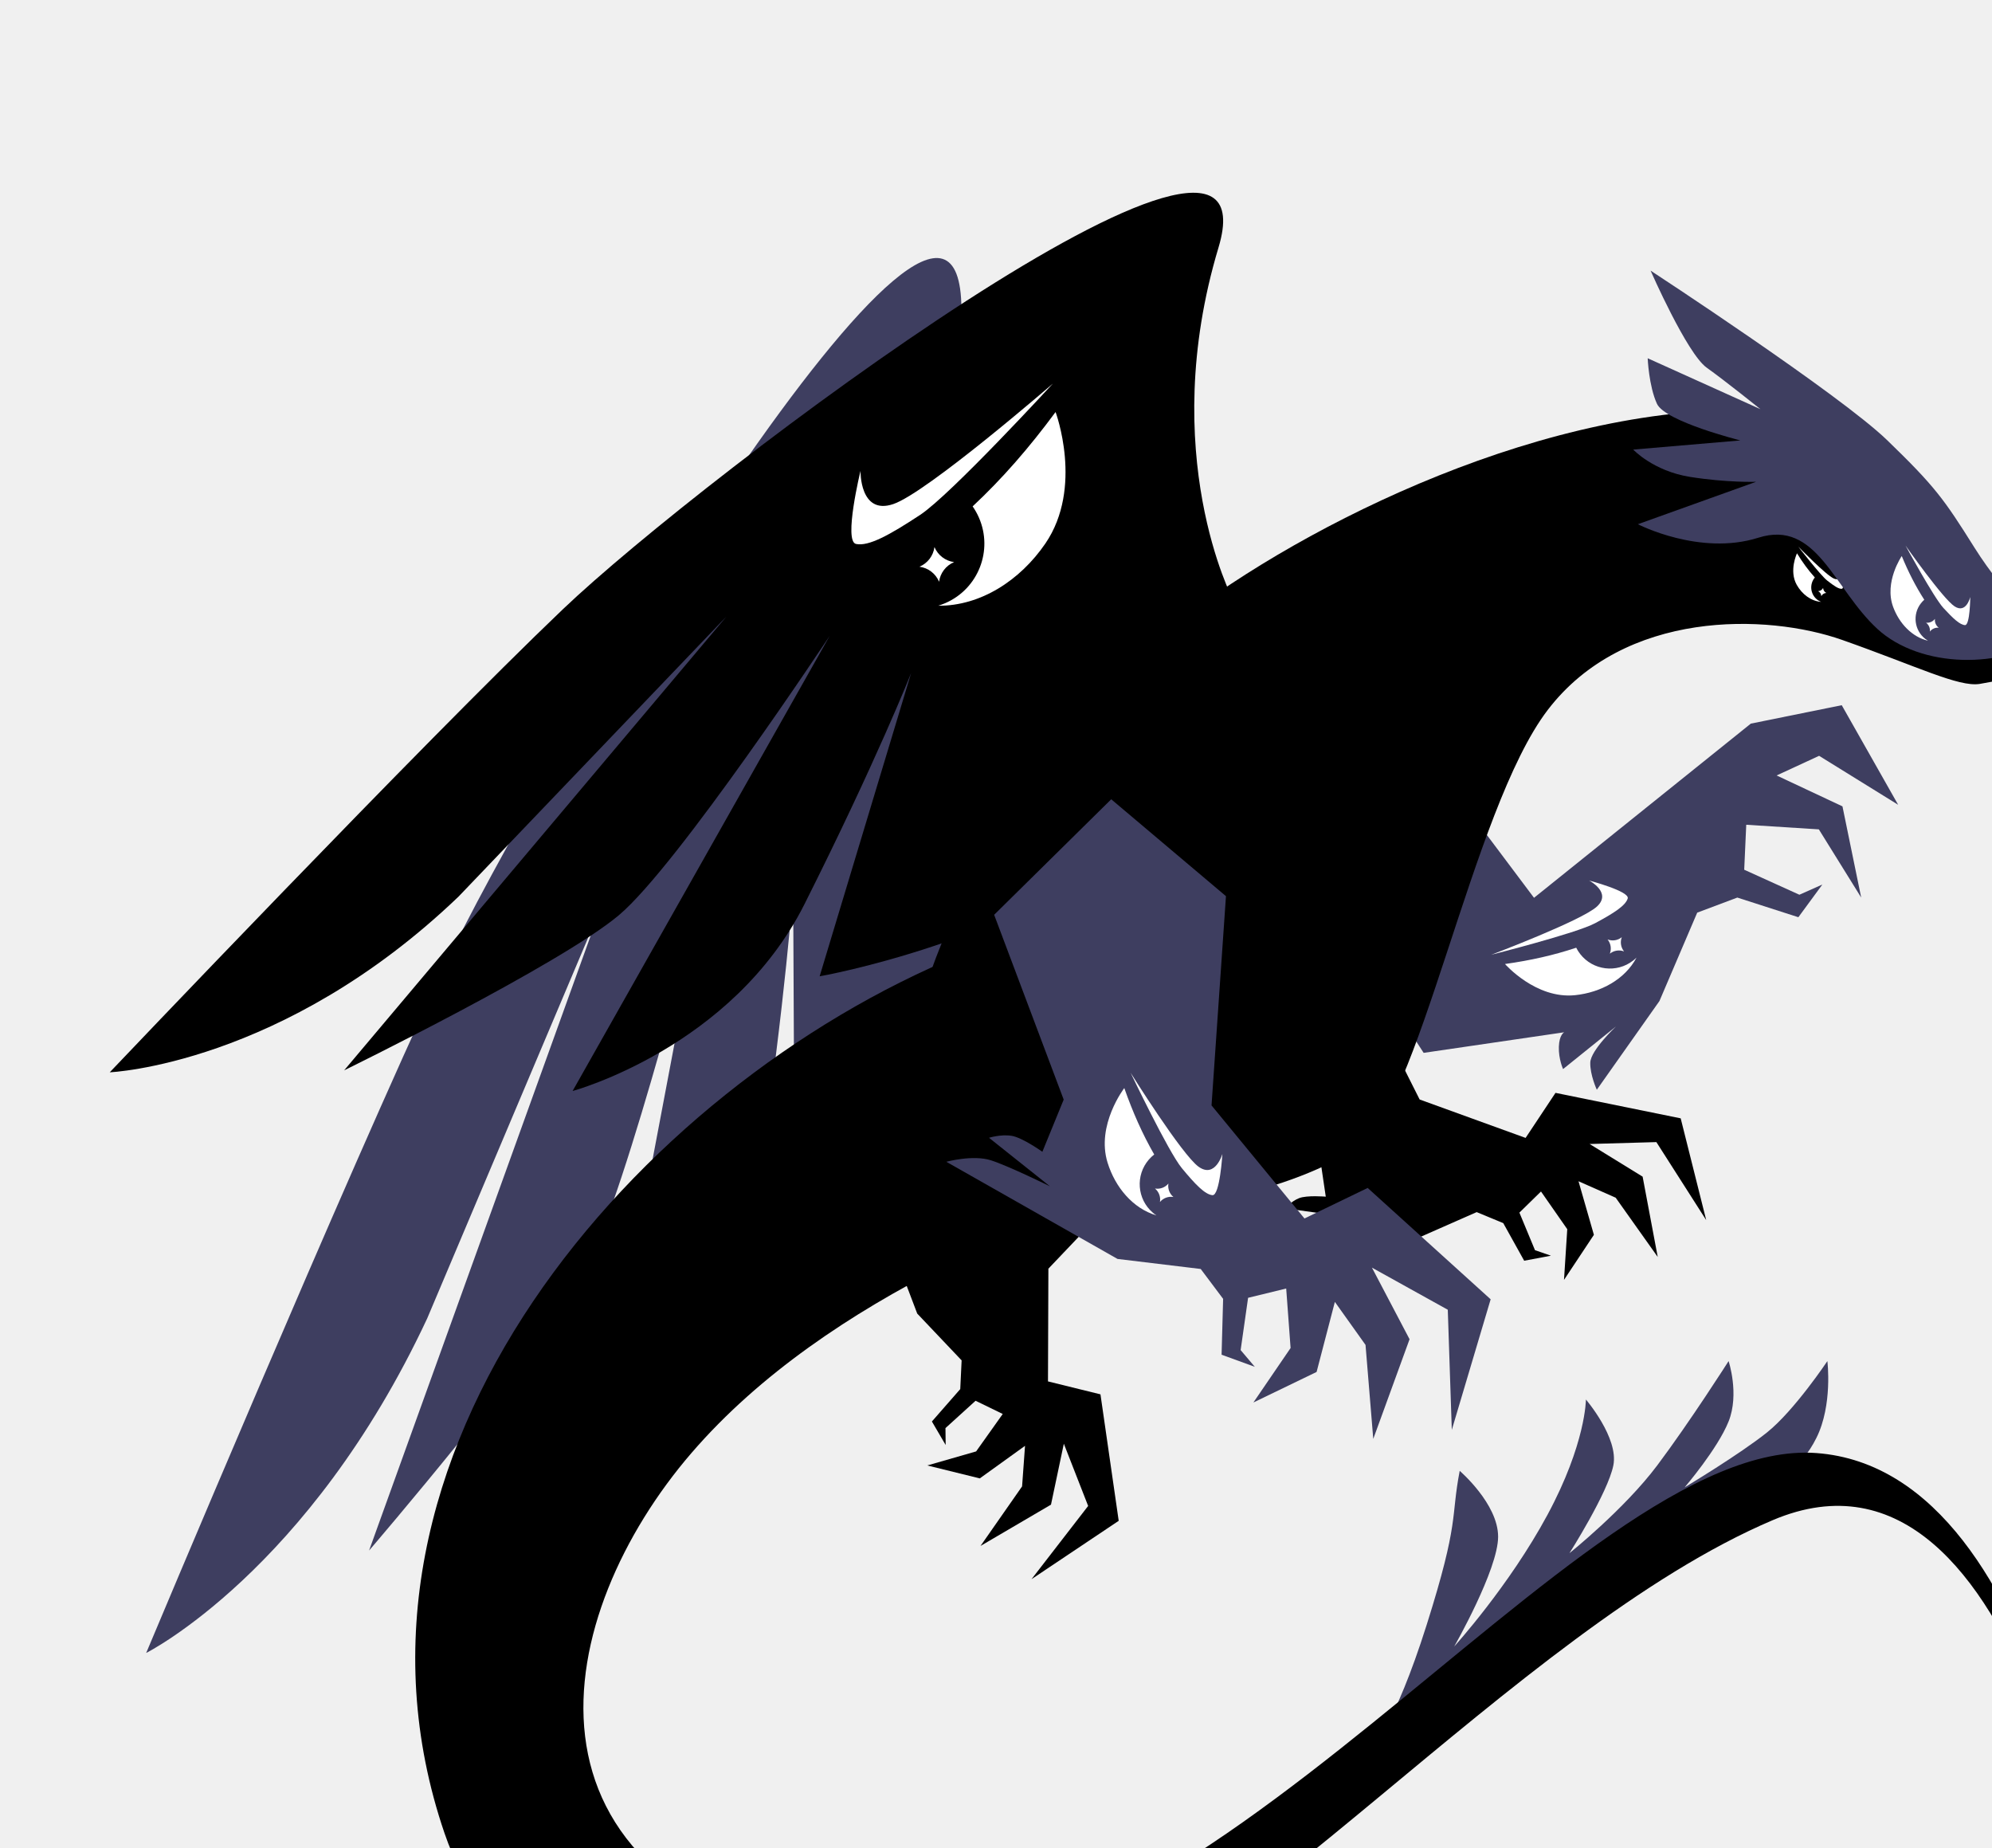
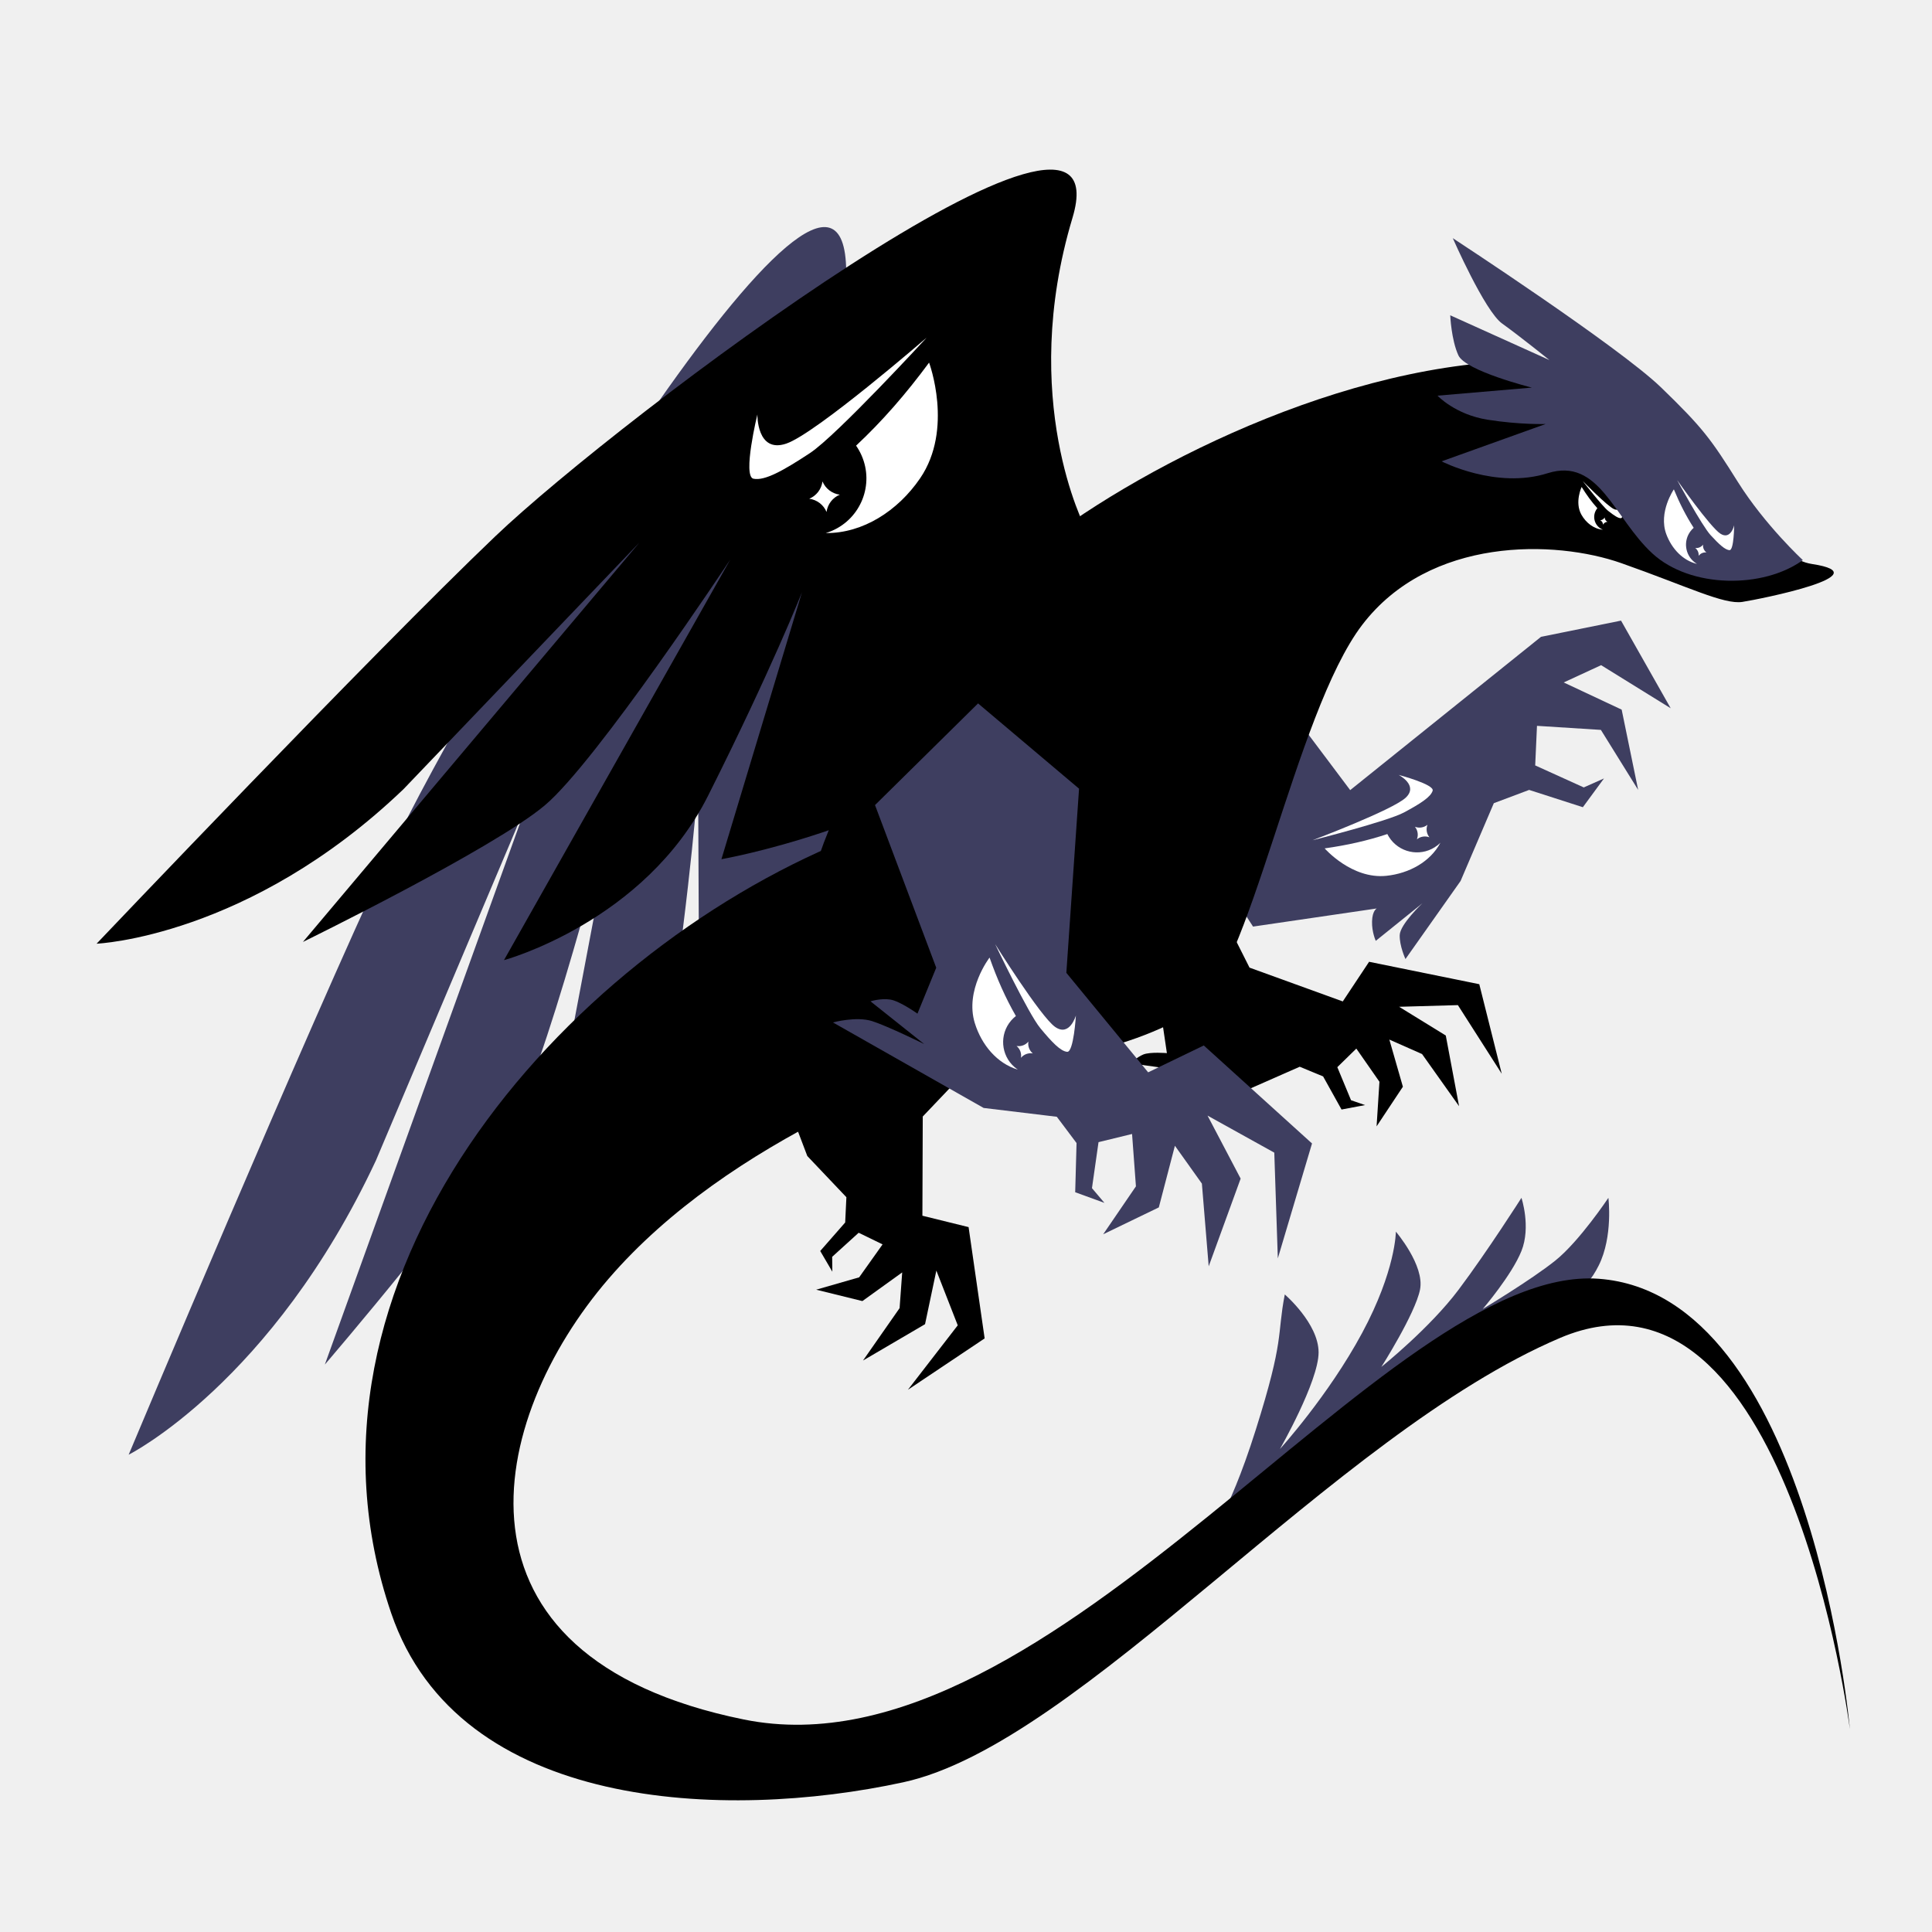
- <svg xmlns="http://www.w3.org/2000/svg" height="100%" viewbox="0 0 200 200" width="100%">
+ <svg xmlns="http://www.w3.org/2000/svg" height="100%" viewBox="0 0 200 200" width="100%">
  <path d="M159.525 65.924L139.771 81.793L126.116 63.601L119.418 80.002L129.714 95.92L142.522 94.044C142.522 94.044 142.068 94.253 142.034 95.371C142 96.488 142.419 97.396 142.419 97.396L147.236 93.517C147.236 93.517 144.933 95.683 144.898 96.801C144.864 97.918 145.493 99.28 145.493 99.28L151.199 91.198L154.641 83.145L158.295 81.772L163.857 83.562L166.044 80.583L163.95 81.514L158.923 79.235L159.108 75.139L165.723 75.558L169.581 81.769L167.875 73.462L161.876 70.647L165.747 68.858L172.95 73.319L167.809 64.246L159.525 65.924Z" fill="#3E3E60" />
  <path d="M137.128 87.825C137.128 87.825 139.932 91.037 143.513 90.664C145.871 90.419 148.066 89.215 149.112 87.239C149.015 87.335 148.911 87.426 148.801 87.512C147.305 88.679 145.146 88.412 143.979 86.916C143.837 86.733 143.715 86.54 143.615 86.34C141.57 87.024 139.446 87.498 137.128 87.825Z" fill="white" />
  <path d="M145.335 84.108C143.626 85.024 135.874 86.981 135.874 86.981C135.874 86.981 144.125 83.867 145.509 82.585C146.892 81.302 144.791 80.219 144.791 80.219C144.791 80.219 148.506 81.198 148.308 81.854C148.11 82.51 147.044 83.191 145.335 84.108Z" fill="white" />
  <path d="M146.475 85.588V85.588C146.912 85.755 147.405 85.677 147.769 85.383V85.383V85.383C147.602 85.82 147.68 86.314 147.974 86.678V86.678V86.678C147.537 86.51 147.044 86.588 146.68 86.883V86.883V86.883C146.847 86.445 146.769 85.952 146.475 85.588V85.588Z" fill="white" />
  <path d="M129.999 148.002C126.999 157.504 124.999 159.002 124.999 160.002L144.5 144.5C144.5 144.5 157.5 137 160 135.5C162.5 134 164 134 165.5 131C167 128 166.5 124 166.5 124C166.5 124 163.5 128.5 161 130.5C158.5 132.5 153.5 135.5 153.5 135.5C153.5 135.5 156.5 132 157.5 129.5C158.5 127 157.5 124 157.5 124C157.5 124 154 129.5 151 133.5C148 137.5 143 141.5 143 141.5C143 141.5 146.5 136 147 133.5C147.5 131 144.5 127.5 144.5 127.5C144.5 127.5 144.5 131.5 141 138C137.5 144.5 132.5 150 132.5 150C132.5 150 136.5 143 136.5 140C136.5 137 133 134 133 134C132.166 138.334 133 138.5 129.999 148.002Z" fill="#3E3E60" />
  <path d="M87.6 28.131C87.728 50.374 98.254 61.373 98.254 61.373C98.254 61.373 106.804 70.942 97.648 86.879C88.491 102.816 72.421 113.682 72.421 113.682L72.268 80.982C72.268 80.982 71.607 90.742 69.175 107.349C66.744 123.955 54.023 134.334 54.023 134.334L64.199 80.592C64.199 80.592 57.137 108.574 53.359 115.623C49.582 122.672 33.628 141.259 33.628 141.259L54.712 82.769L38.92 120.122C28.138 143.161 13.319 150.591 13.319 150.591C13.319 150.591 31.704 106.766 40.312 88.445C48.919 70.124 87.473 5.889 87.6 28.131Z" fill="#3E3E60" />
  <path d="M87.499 87.001L108.999 106.001C96.459 110.328 75.499 117.877 62.999 132.378C50.499 146.879 44.999 171.501 76.999 178.001C108.999 184.501 143.499 130.756 165.499 132.378C187.499 134 191.5 179 191.5 179C191.5 179 184.999 128.5 161.499 138.501C137.999 148.502 111.926 180.503 93.5 184.502C75.074 188.501 47.499 187.501 40.499 167.001C28.708 132.469 58.137 99.048 87.499 87.001Z" fill="black" />
  <path d="M187.575 58.385C180.275 57.28 178.341 38.204 160.844 37.399C141.228 36.496 118.858 47.739 107.463 56.546C96.069 65.353 83.367 84.711 82.773 98.227C82.18 111.744 109.347 113.337 123.549 104.682C129.338 101.154 134.022 73.836 141.018 64.683C148.014 55.529 161 55.886 167.846 58.299C174.692 60.712 178.46 62.608 180.373 62.308C182.287 62.008 194.876 59.49 187.575 58.385Z" fill="black" />
  <path d="M111.024 22.547C105.374 41.352 112.337 54.614 112.337 54.614C112.337 54.614 117.828 65.921 105.157 75.894C92.486 85.866 74.682 88.944 74.682 88.944L83.02 61.31C83.02 61.31 79.873 69.291 73.299 82.374C66.725 95.458 52.171 99.394 52.171 99.394L75.598 57.926C75.598 57.926 61.755 78.85 56.405 83.364C51.054 87.877 31.358 97.511 31.358 97.511L66.186 56.17L41.773 81.69C25.744 97.037 9.999 97.691 9.999 97.691C9.999 97.691 38.509 67.695 51.287 55.504C64.064 43.313 116.673 3.741 111.024 22.547Z" fill="black" />
  <path d="M139.004 103.668L129.35 100.168L122.735 87.022L112.344 85.279L109.409 96.441L120.218 105.107L120.797 109.02C120.797 109.02 119.081 108.873 118.365 109.157C117.65 109.441 117.076 110.083 117.076 110.083L122.492 110.833C122.492 110.833 119.3 111.078 118.002 111.373C116.704 111.668 115.357 113.058 115.357 113.058L129.168 112.798L134.547 110.428L136.968 111.429L138.875 114.857L141.313 114.398L139.859 113.895L138.439 110.473L140.407 108.549L142.8 111.983L142.504 116.601L145.227 112.497L143.824 107.616L147.212 109.115L151.042 114.511L149.667 107.197L144.836 104.222L150.92 104.049L155.46 111.156L153.135 101.885L141.728 99.564L139.004 103.668Z" fill="black" />
  <path d="M95.486 125.851L95.523 115.582L105.668 104.92L103.803 94.55L92.306 95.552L87.794 108.651L84.305 110.516C84.305 110.516 83.865 108.851 83.356 108.273C82.847 107.695 82.049 107.372 82.049 107.372L83.17 112.723C83.17 112.723 81.863 109.801 81.148 108.679C80.433 107.556 78.669 106.757 78.669 106.757L83.572 119.671L87.618 123.935L87.493 126.552L84.909 129.503L86.163 131.644L86.146 130.105L88.889 127.614L91.364 128.818L88.939 132.229L84.49 133.508L89.273 134.687L93.395 131.72L93.127 135.415L89.339 140.841L95.76 137.079L96.931 131.528L99.146 137.197L93.987 143.868L101.93 138.552L100.268 127.03L95.486 125.851Z" fill="black" />
  <path d="M163.731 50.408C163.731 50.408 162.98 51.994 163.71 53.284C164.191 54.135 165.009 54.766 165.93 54.833C165.876 54.812 165.822 54.787 165.769 54.758C165.083 54.386 164.829 53.528 165.202 52.841C165.247 52.758 165.299 52.681 165.358 52.611C164.763 51.952 164.235 51.228 163.731 50.408Z" fill="white" />
  <path d="M166.483 52.89C165.856 52.396 163.843 49.793 163.843 49.793C163.843 49.793 166.375 52.394 167.086 52.705C167.797 53.016 167.86 52.045 167.86 52.045C167.86 52.045 168.102 53.607 167.822 53.64C167.542 53.674 167.11 53.384 166.483 52.89Z" fill="white" />
  <path d="M166.112 53.565V53.565C166.121 53.757 166.232 53.93 166.402 54.019V54.019V54.019C166.21 54.028 166.037 54.139 165.948 54.31V54.31V54.31C165.939 54.117 165.828 53.944 165.658 53.855V53.855V53.855C165.85 53.846 166.023 53.736 166.112 53.565V53.565Z" fill="white" />
  <path d="M171.952 40.106C176.289 44.303 177.109 45.438 179.905 49.895C182.7 54.351 186.627 57.983 186.627 57.983C182.582 60.931 175.02 60.951 171.044 57.285C167.068 53.618 165.537 47.301 160.208 48.988C154.879 50.676 149.235 47.758 149.235 47.758L160.002 43.894C160.002 43.894 157.359 43.981 153.998 43.449C150.636 42.917 148.811 40.959 148.811 40.959L158.574 40.124C158.574 40.124 151.716 38.408 150.972 36.785C150.229 35.163 150.128 32.638 150.128 32.638L160.397 37.274C160.397 37.274 157.292 34.775 155.495 33.488C153.698 32.2 150.392 24.654 150.392 24.654C150.392 24.654 167.615 35.91 171.952 40.106Z" fill="#3E3E60" />
  <path d="M173.277 50.658C173.277 50.658 171.652 53.024 172.494 55.297C173.049 56.795 174.204 58.026 175.67 58.376C175.59 58.328 175.511 58.275 175.434 58.216C174.423 57.435 174.236 55.983 175.017 54.972C175.112 54.849 175.217 54.737 175.33 54.639C174.542 53.42 173.878 52.114 173.277 50.658Z" fill="white" />
  <path d="M177.074 55.389C176.191 54.427 173.618 49.699 173.618 49.699C173.618 49.699 177.029 54.559 178.097 55.247C179.164 55.934 179.519 54.383 179.519 54.383C179.519 54.383 179.502 56.969 179.041 56.95C178.58 56.93 177.958 56.35 177.074 55.389Z" fill="white" />
  <path d="M176.3 56.38V56.38C176.264 56.693 176.398 57.002 176.65 57.19V57.19V57.19C176.337 57.154 176.029 57.288 175.841 57.54V57.54V57.54C175.876 57.227 175.743 56.919 175.49 56.73V56.73V56.73C175.803 56.766 176.112 56.633 176.3 56.38V56.38Z" fill="white" />
  <path d="M96.178 37.537C96.178 37.537 98.742 44.407 95.246 49.519C92.945 52.883 89.329 55.217 85.485 55.183C85.709 55.115 85.93 55.034 86.15 54.938C89.139 53.63 90.502 50.146 89.194 47.157C89.034 46.791 88.841 46.449 88.621 46.133C91.331 43.601 93.787 40.775 96.178 37.537Z" fill="white" />
  <path d="M83.84 46.907C86.625 45.072 95.931 34.947 95.931 34.947C95.931 34.947 84.466 44.879 81.394 45.922C78.321 46.965 78.404 42.899 78.404 42.899C78.404 42.899 76.842 49.32 77.997 49.557C79.152 49.795 81.055 48.742 83.84 46.907Z" fill="white" />
  <path d="M85.143 49.839V49.839C85.038 50.637 84.516 51.319 83.773 51.63V51.63V51.63C84.572 51.734 85.254 52.256 85.564 52.999V52.999V52.999C85.669 52.201 86.191 51.519 86.933 51.209V51.209V51.209C86.135 51.104 85.453 50.582 85.143 49.839V49.839Z" fill="white" />
  <path d="M118.856 111.007L110.388 100.707L111.703 81.643L101.249 72.817L90.581 83.341L96.918 100.178L94.974 104.932C94.974 104.932 93.155 103.632 92.167 103.476C91.18 103.319 90.114 103.657 90.114 103.657L95.667 108.079C95.667 108.079 91.94 106.24 90.295 105.71C88.65 105.18 86.224 105.842 86.224 105.842L101.823 114.694L109.402 115.608L111.444 118.329L111.304 123.42L114.331 124.522L113.04 122.998L113.719 118.235L117.191 117.389L117.591 122.809L114.202 127.772L119.961 124.99L121.626 118.608L124.419 122.526L125.124 131.089L128.431 122.009L125.004 115.487L131.914 119.322L132.28 130.267L135.82 118.371L124.615 108.226L118.856 111.007Z" fill="#3E3E60" />
  <path d="M102.439 99.127C102.439 99.127 99.849 102.498 100.917 105.926C101.619 108.182 103.226 110.091 105.361 110.727C105.249 110.651 105.14 110.568 105.035 110.478C103.601 109.244 103.439 107.082 104.672 105.647C104.824 105.472 104.989 105.315 105.165 105.178C104.094 103.313 103.213 101.329 102.439 99.127Z" fill="white" />
  <path d="M107.682 106.421C106.451 104.93 103.016 97.734 103.016 97.734C103.016 97.734 107.68 105.19 109.205 106.291C110.731 107.392 111.377 105.125 111.377 105.125C111.377 105.125 111.149 108.949 110.469 108.884C109.788 108.819 108.913 107.912 107.682 106.421Z" fill="white" />
  <path d="M106.46 107.825V107.825C106.382 108.285 106.556 108.752 106.915 109.05V109.05V109.05C106.454 108.973 105.987 109.146 105.689 109.505V109.505V109.505C105.767 109.045 105.594 108.578 105.235 108.279V108.279V108.279C105.695 108.357 106.162 108.184 106.46 107.825V107.825Z" fill="white" />
  <defs />
</svg>
